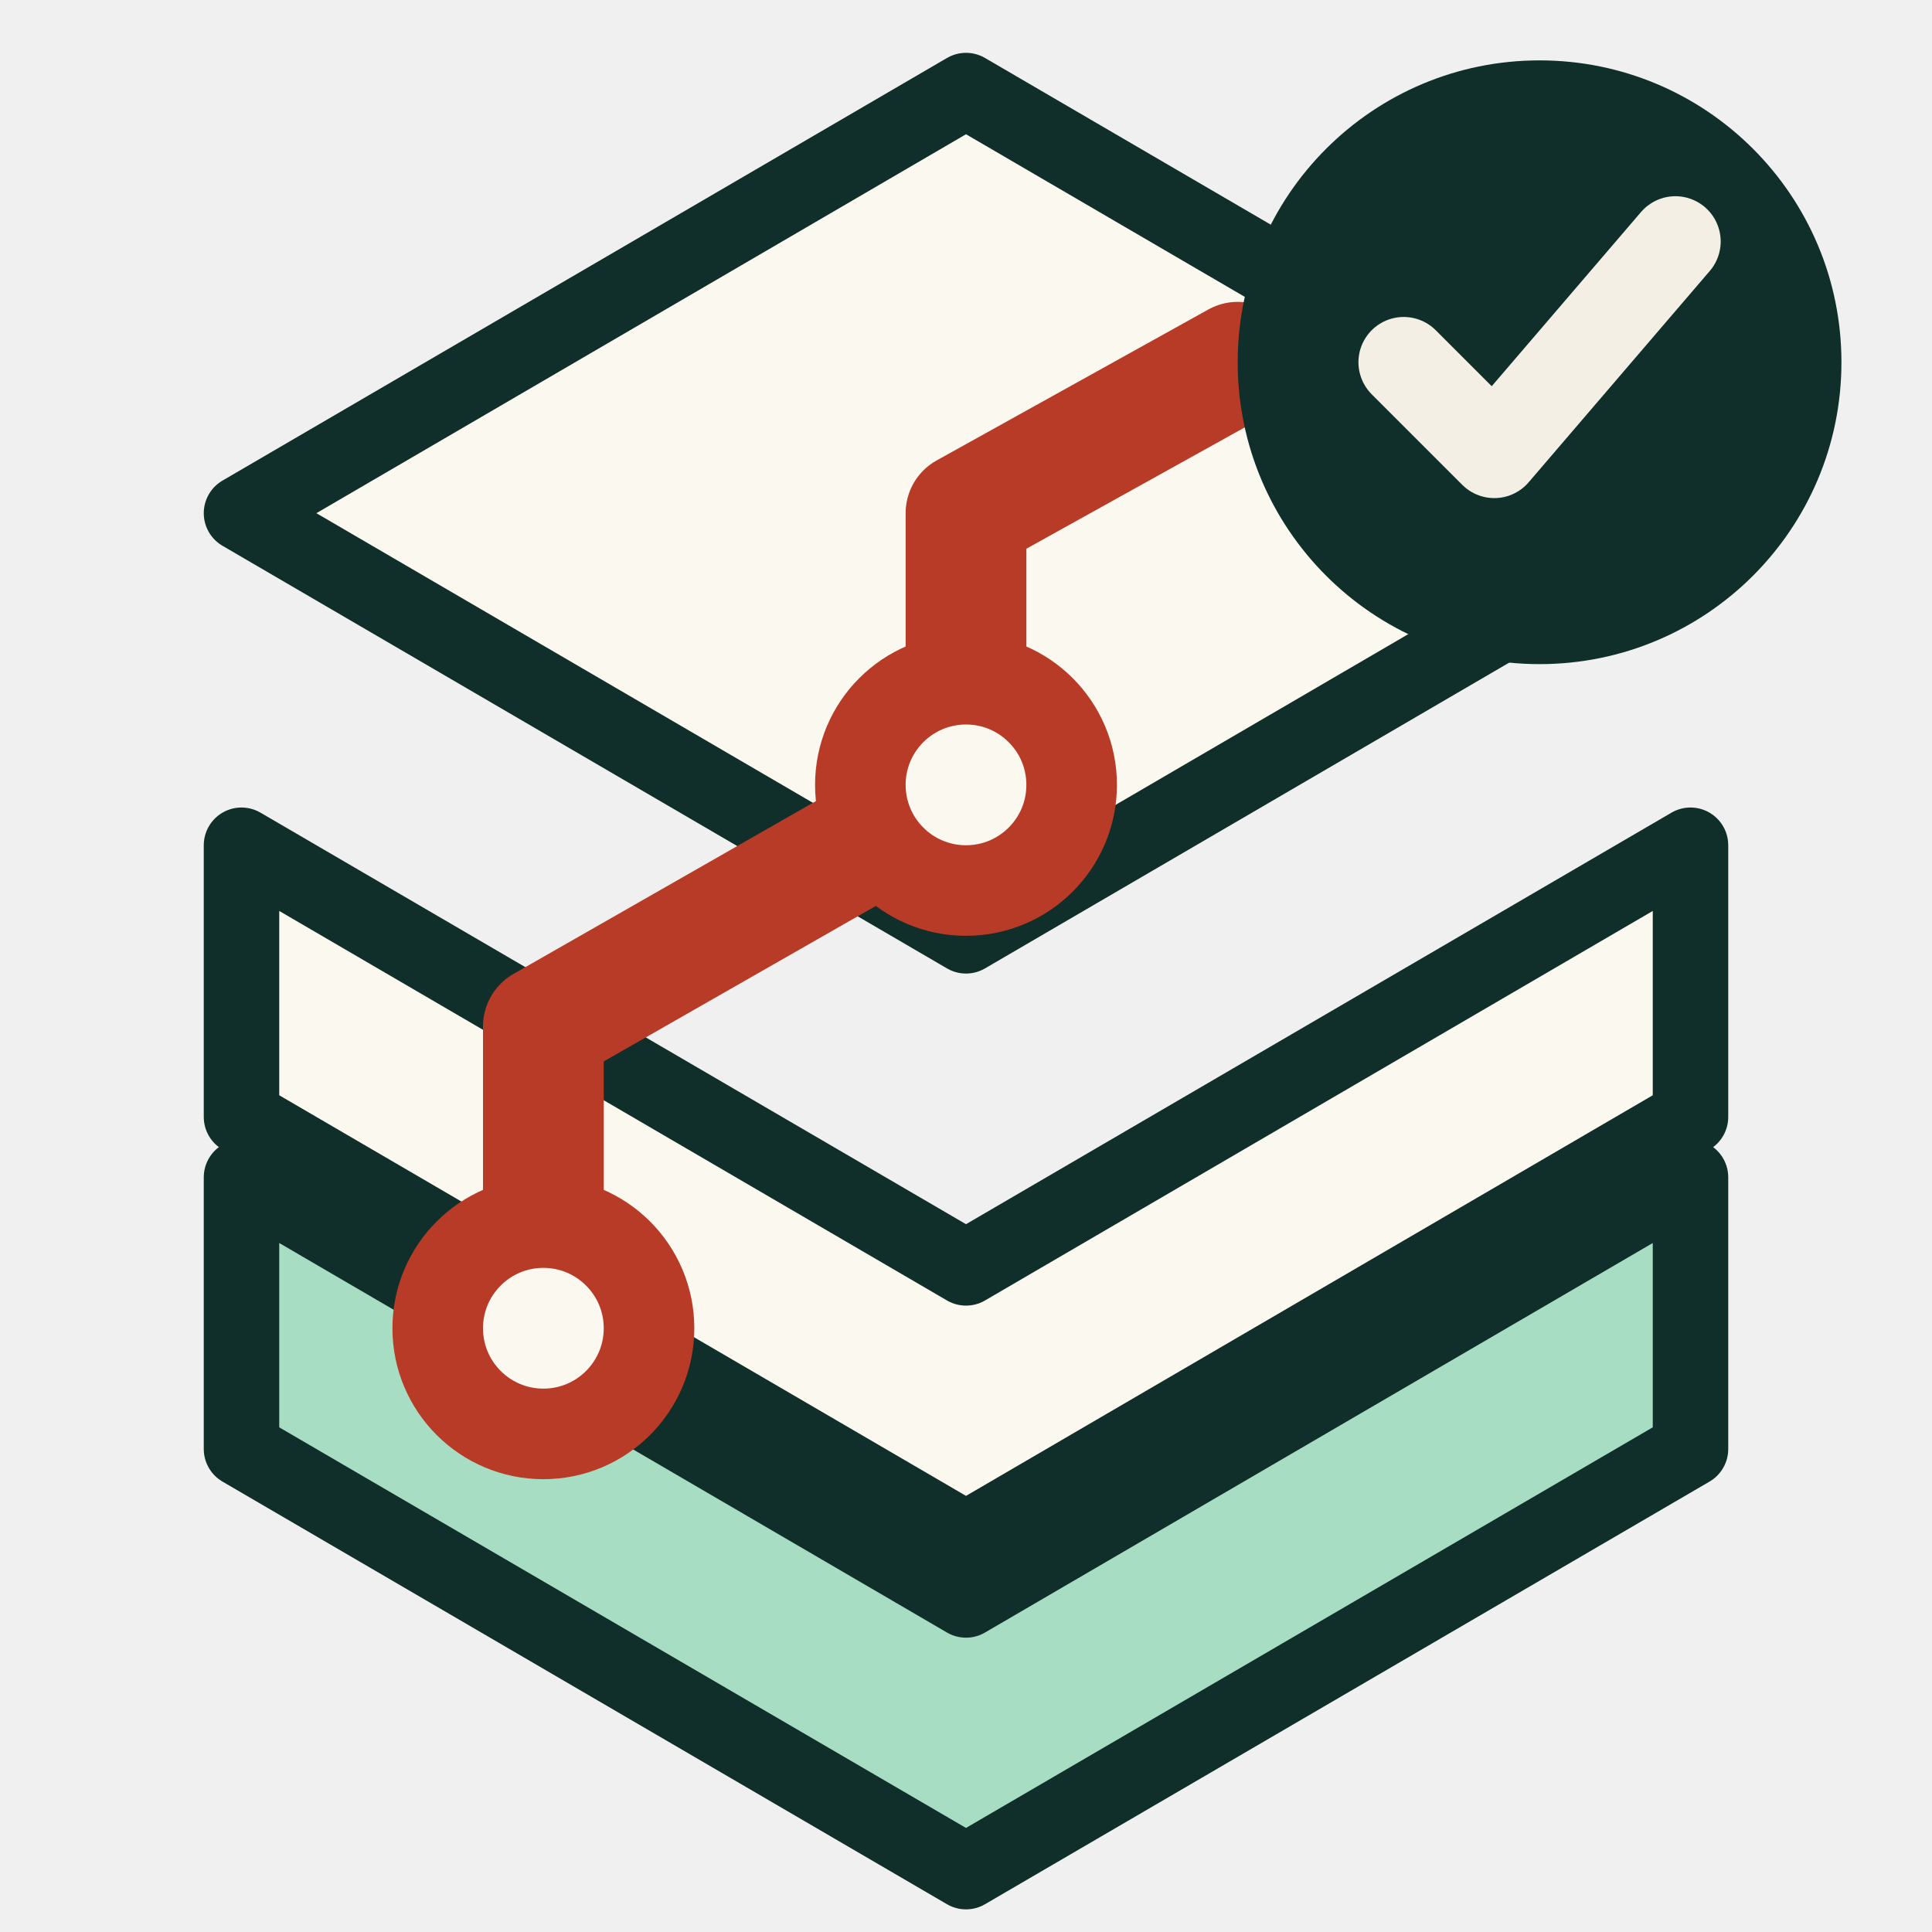
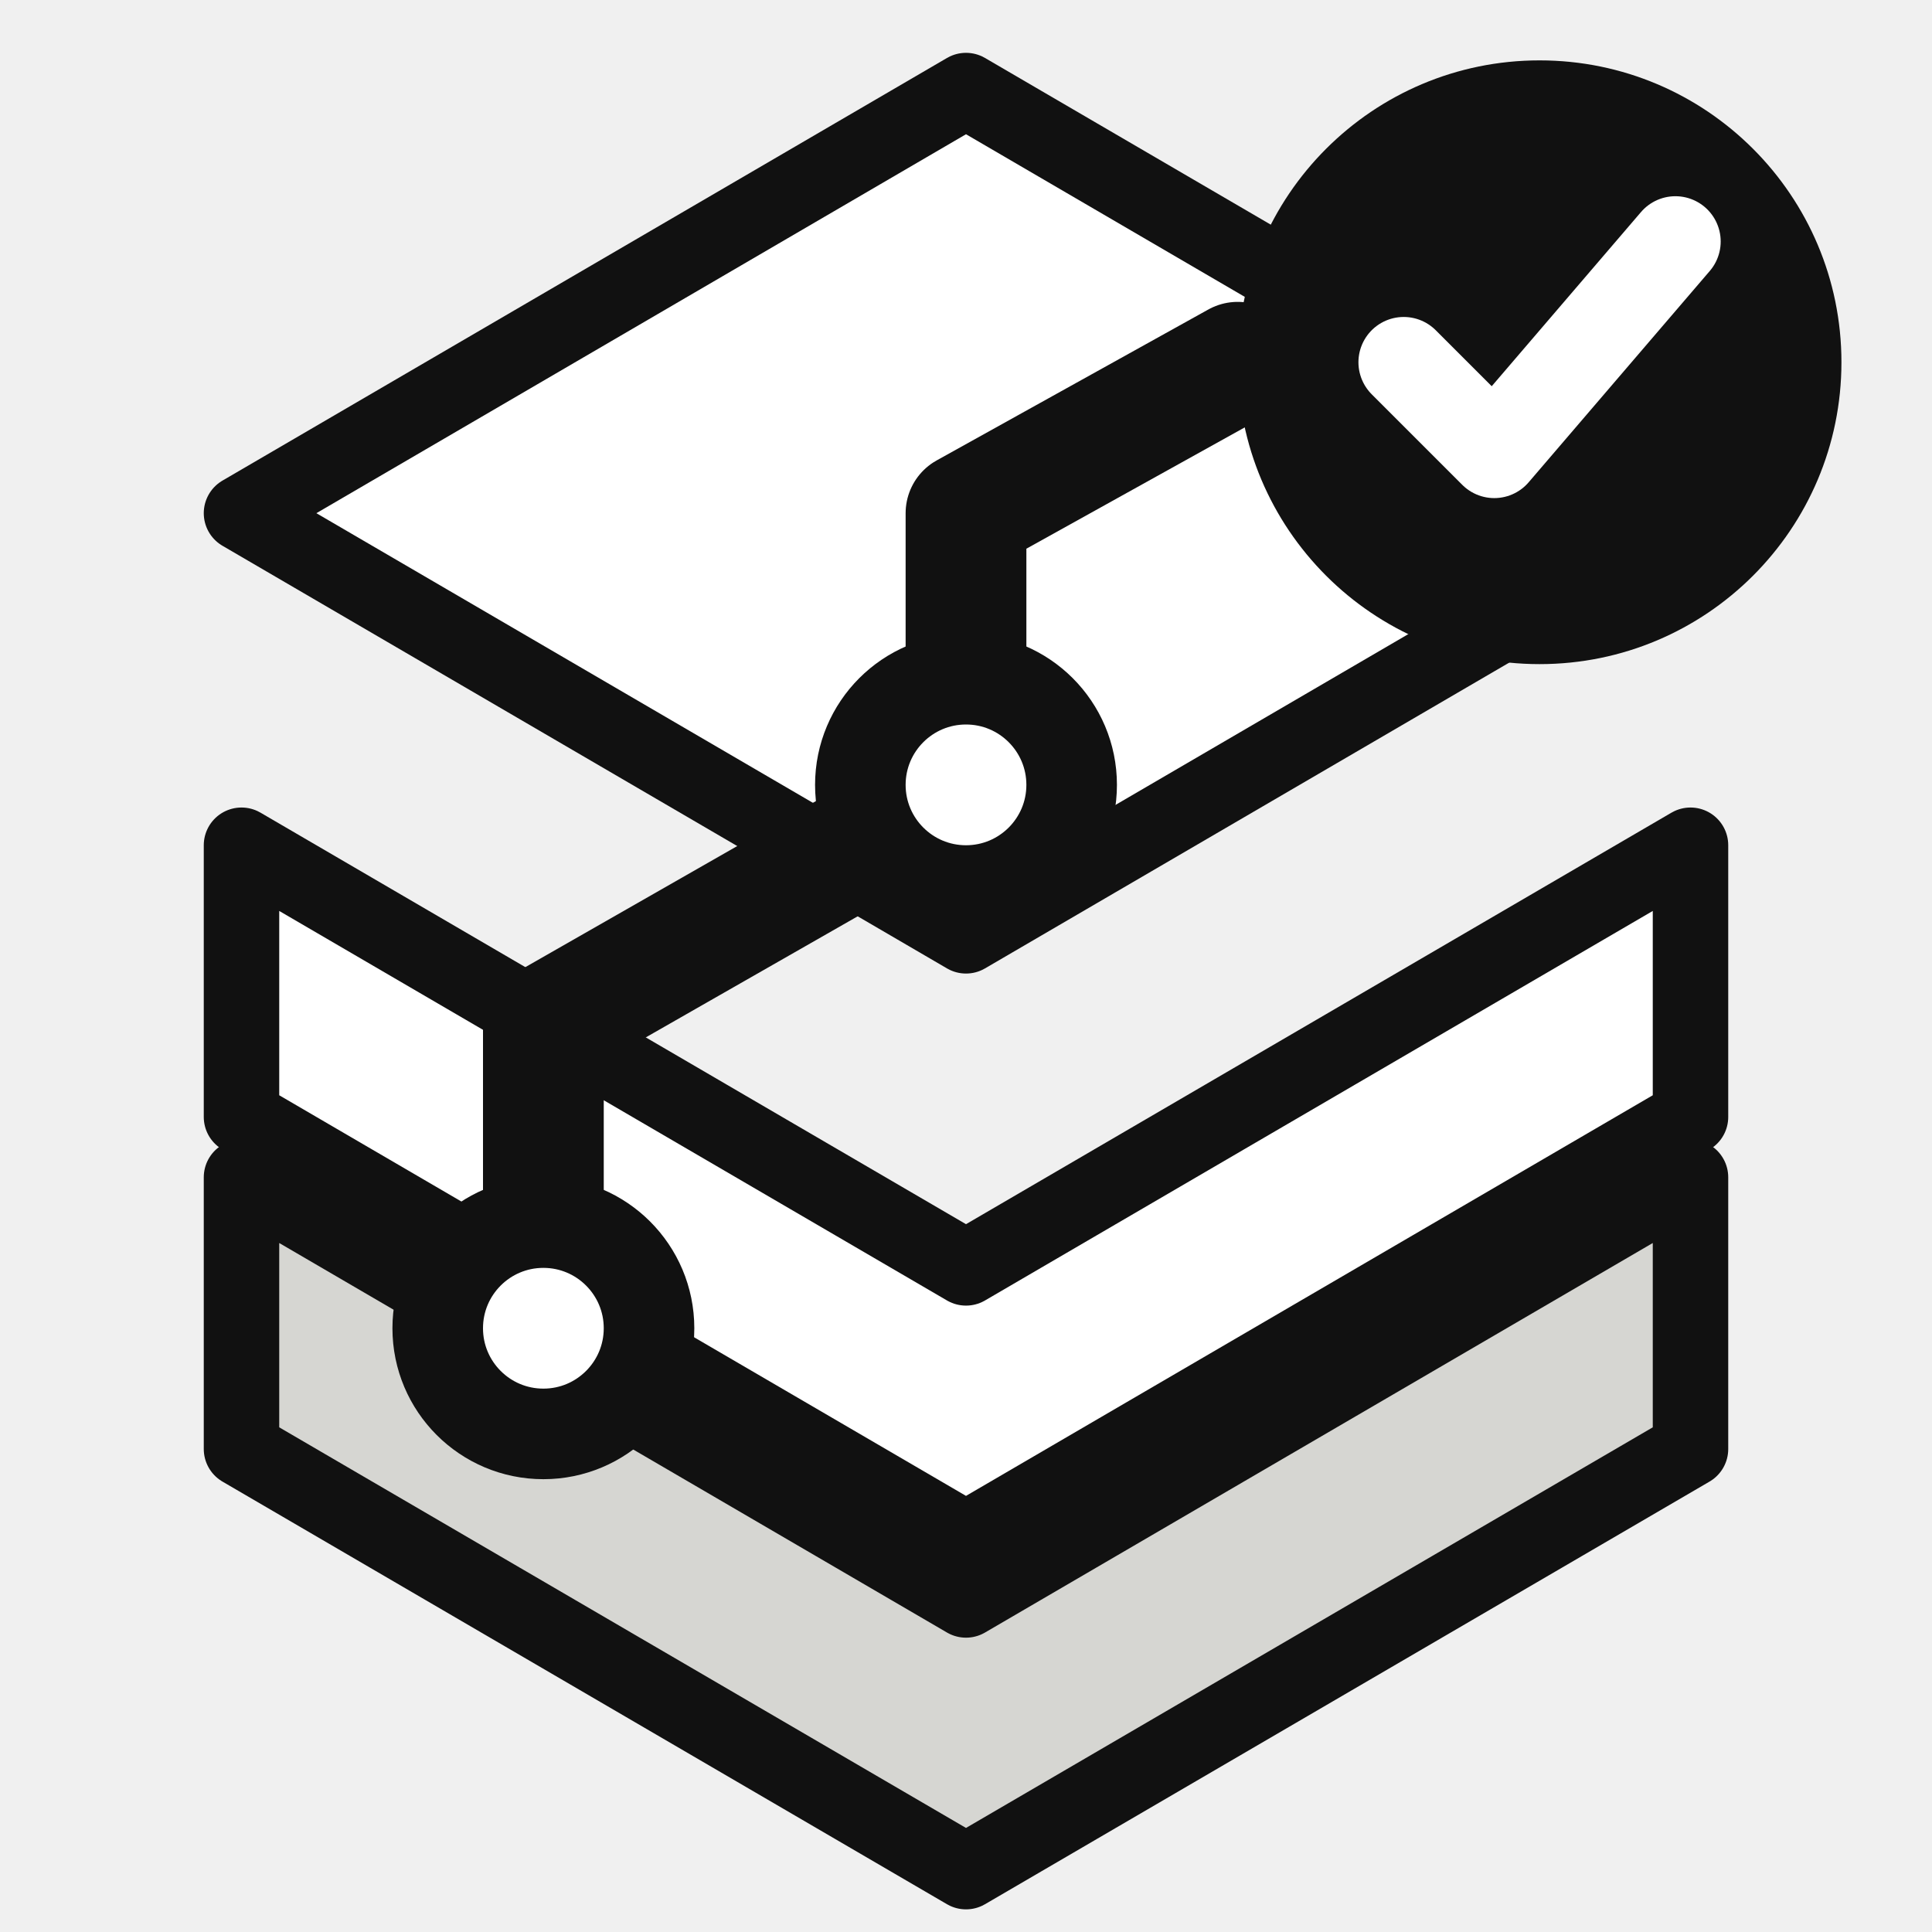
<svg xmlns="http://www.w3.org/2000/svg" viewBox="0 0 64 64" role="img">
-   <g stroke="#102f2a" stroke-width="2.5" stroke-linejoin="round">
-     <path fill="#a7ddc3" d="m8 39 24 14 24-14v9L32 62 8 48Z" />
-     <path fill="#fbf8ef" d="m8 28 24 14 24-14v9L32 51 8 37Z" />
-     <path fill="#fbf8ef" d="M8 17 32 3l24 14-24 14Z" />
+   <g stroke="#111111" stroke-width="2.5" stroke-linejoin="round">
+     <path fill="#d6d6d2" d="m8 39 24 14 24-14v9L32 62 8 48Z" />
+     <path fill="#ffffff" d="m8 28 24 14 24-14v9L32 51 8 37Z" />
+     <path fill="#ffffff" d="M8 17 32 3l24 14-24 14Z" />
  </g>
-   <path fill="none" stroke="#b83b27" stroke-width="4" stroke-linecap="round" stroke-linejoin="round" d="M18 44V34l14-8v-9l9-5" />
-   <circle cx="18" cy="44" r="3.5" fill="#fbf8ef" stroke="#b83b27" stroke-width="3" />
-   <circle cx="32" cy="26" r="3.5" fill="#fbf8ef" stroke="#b83b27" stroke-width="3" />
-   <circle cx="51" cy="12" r="10" fill="#102f2a" />
-   <path fill="none" stroke="#f3efe4" stroke-width="3" stroke-linecap="round" stroke-linejoin="round" d="m46.5 12 3 3 6-7" />
+   <path fill="none" stroke="#111111" stroke-width="4" stroke-linecap="round" stroke-linejoin="round" d="M18 44V34l14-8v-9l9-5" />
+   <circle cx="18" cy="44" r="3.5" fill="#ffffff" stroke="#111111" stroke-width="3" />
+   <circle cx="32" cy="26" r="3.5" fill="#ffffff" stroke="#111111" stroke-width="3" />
+   <circle cx="51" cy="12" r="10" fill="#111111" />
+   <path fill="none" stroke="#ffffff" stroke-width="3" stroke-linecap="round" stroke-linejoin="round" d="m46.5 12 3 3 6-7" />
</svg>
